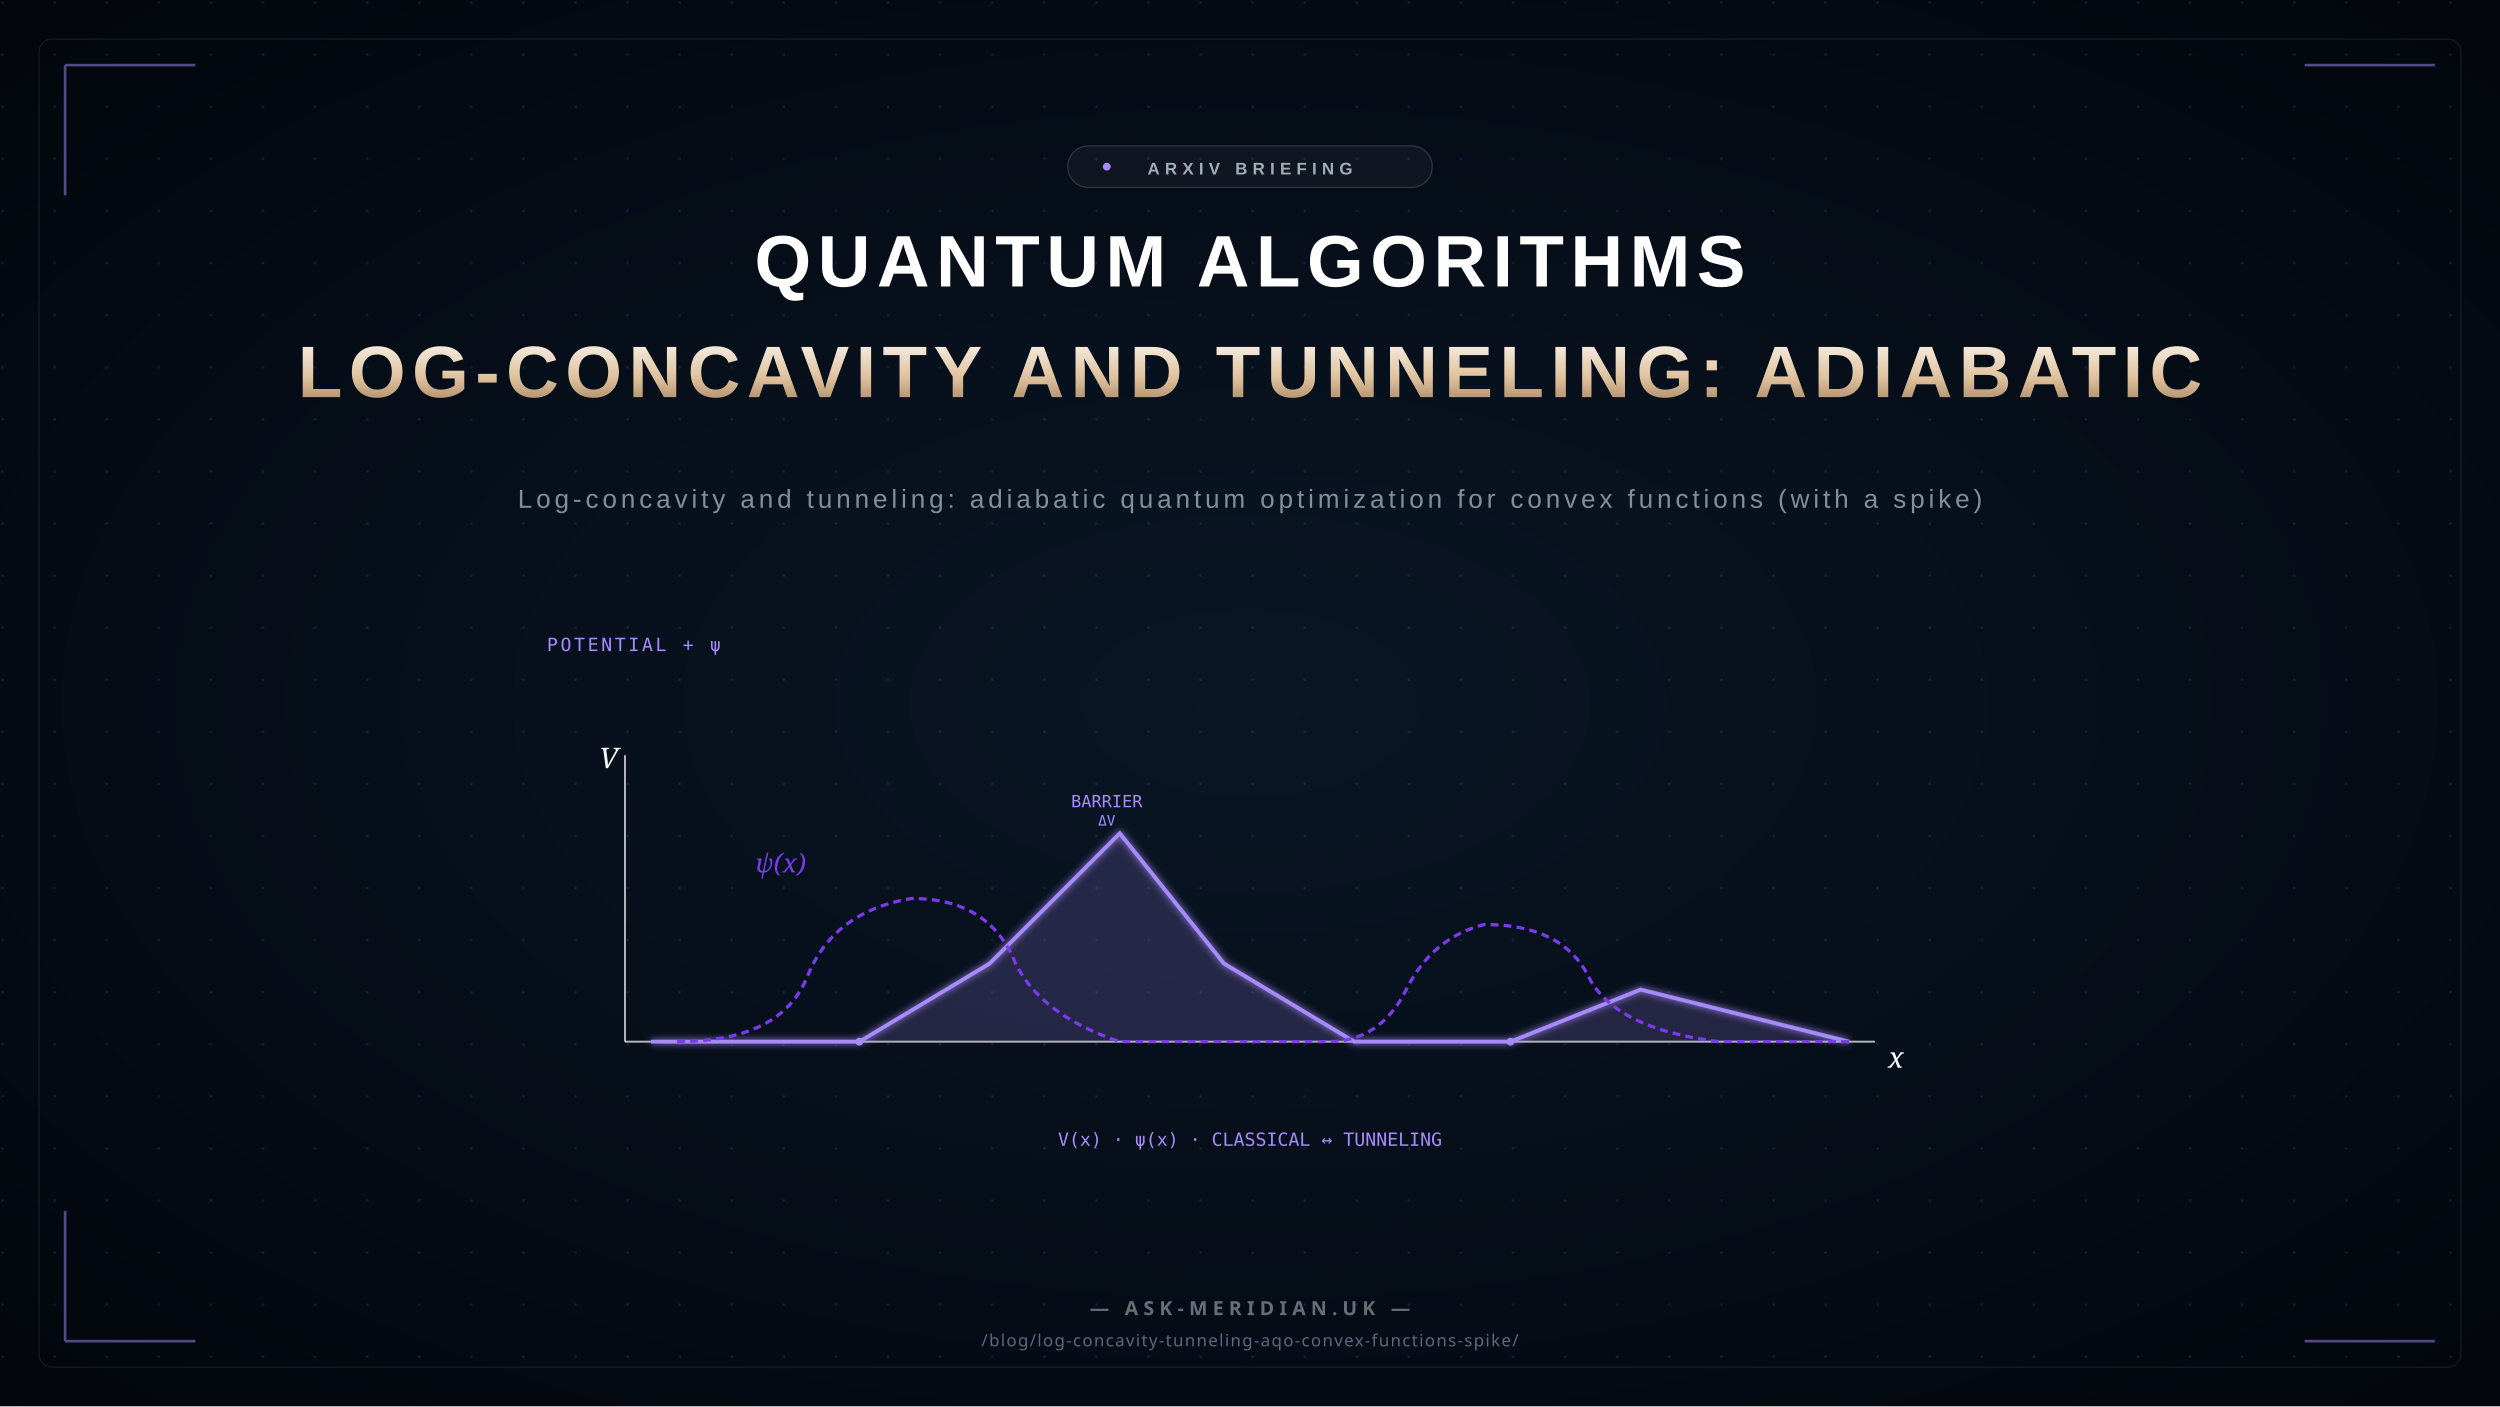
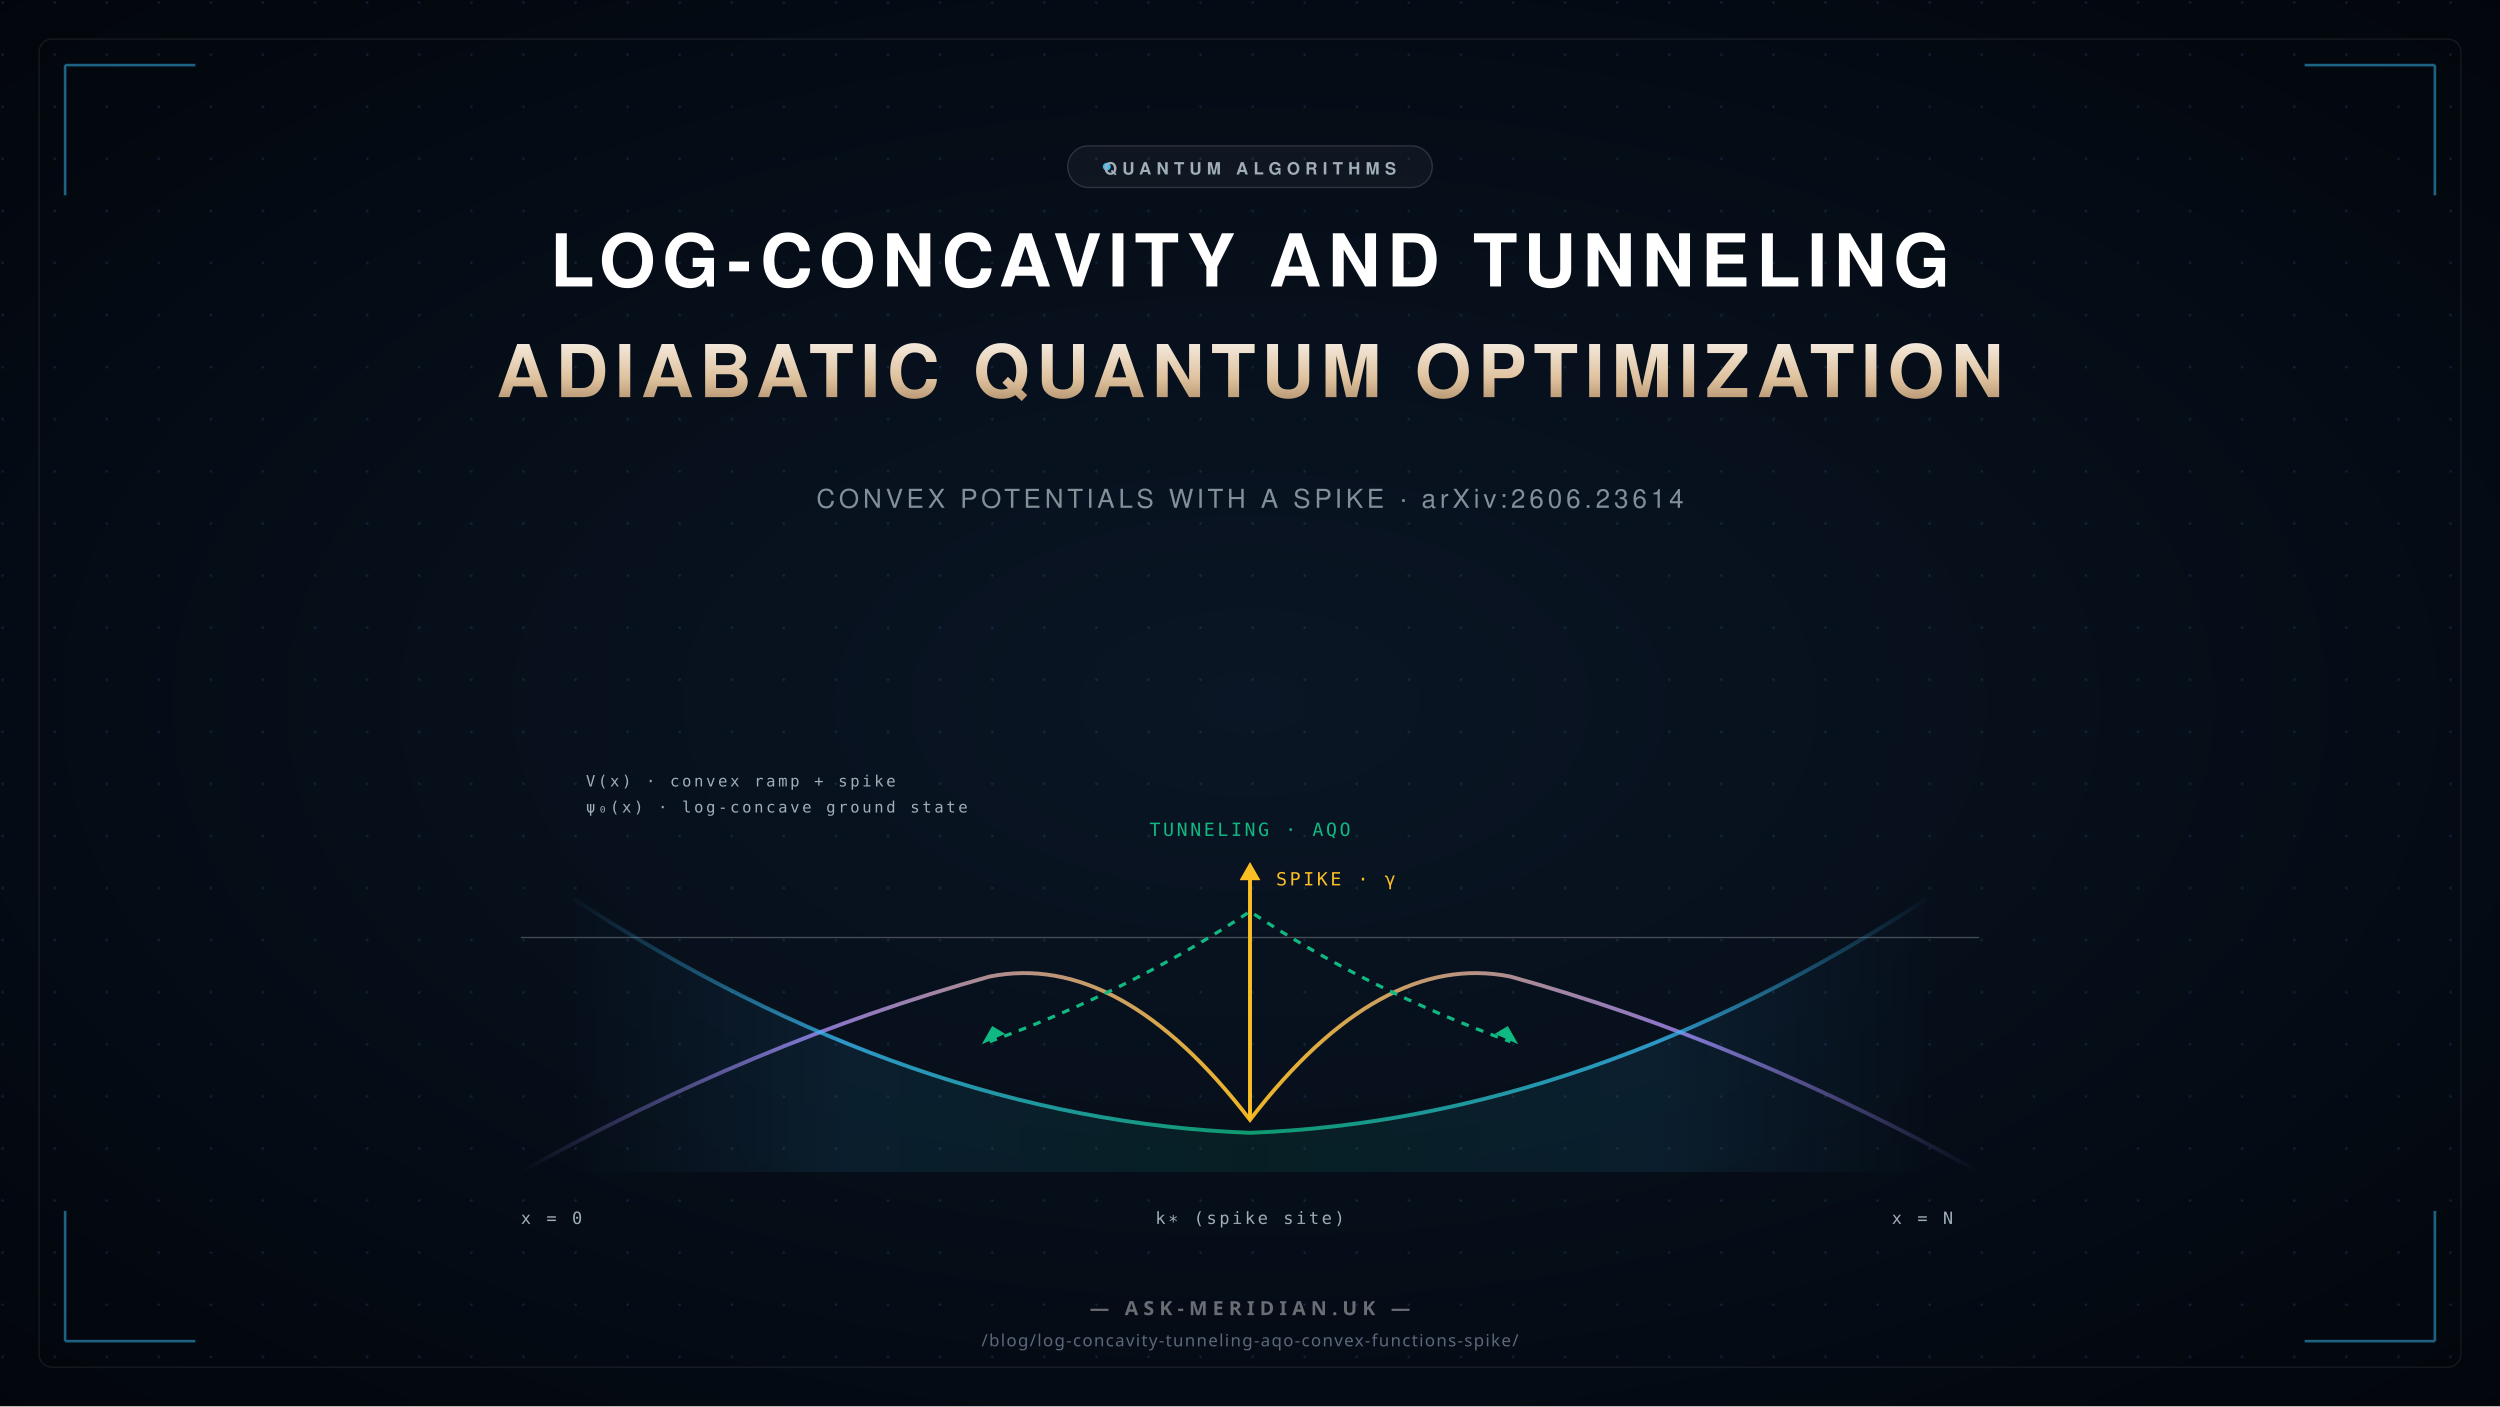
<svg xmlns="http://www.w3.org/2000/svg" viewBox="0 0 1920 1080" width="1920" height="1080">
  <defs>
    <radialGradient id="spaceGradient" cx="50%" cy="50%" r="75%">
      <stop offset="0%" stop-color="#0a1625" />
      <stop offset="60%" stop-color="#050c16" />
      <stop offset="100%" stop-color="#02050a" />
    </radialGradient>
    <linearGradient id="goldText" x1="0%" y1="0%" x2="0%" y2="100%">
      <stop offset="0%" stop-color="#f3e9dc" />
      <stop offset="60%" stop-color="#dfc29e" />
      <stop offset="100%" stop-color="#b89773" />
    </linearGradient>
-     <linearGradient id="accentGrad" x1="0%" y1="0%" x2="100%" y2="0%">
-       <stop offset="0%" stop-color="#a78bfa" stop-opacity="0" />
-       <stop offset="50%" stop-color="#a78bfa" stop-opacity="0.95" />
-       <stop offset="100%" stop-color="#a78bfa" stop-opacity="0" />
+     <linearGradient id="potential" x1="0%" y1="0%" x2="100%" y2="0%">
+       <stop offset="0%" stop-color="#a78bfa" stop-opacity="0.0" />
+       <stop offset="20%" stop-color="#a78bfa" stop-opacity="0.8" />
+       <stop offset="50%" stop-color="#fbbf24" stop-opacity="0.95" />
+       <stop offset="80%" stop-color="#a78bfa" stop-opacity="0.8" />
+       <stop offset="100%" stop-color="#a78bfa" stop-opacity="0.0" />
    </linearGradient>
-     <linearGradient id="spectrumGrad" x1="0%" y1="0%" x2="100%" y2="0%">
-       <stop offset="0%" stop-color="#ef4444" />
-       <stop offset="20%" stop-color="#f59e0b" />
-       <stop offset="40%" stop-color="#10b981" />
-       <stop offset="60%" stop-color="#3b82f6" />
-       <stop offset="80%" stop-color="#8b5cf6" />
-       <stop offset="100%" stop-color="#ec4899" />
+     <linearGradient id="envelope" x1="0%" y1="0%" x2="100%" y2="0%">
+       <stop offset="0%" stop-color="#38bdf8" stop-opacity="0.0" />
+       <stop offset="20%" stop-color="#38bdf8" stop-opacity="0.9" />
+       <stop offset="50%" stop-color="#10b981" stop-opacity="0.95" />
+       <stop offset="80%" stop-color="#38bdf8" stop-opacity="0.9" />
+       <stop offset="100%" stop-color="#38bdf8" stop-opacity="0.0" />
    </linearGradient>
    <pattern id="dotPattern" width="40" height="40" patternUnits="userSpaceOnUse">
      <circle cx="2" cy="2" r="1" fill="#58a6ff" fill-opacity="0.15" />
    </pattern>
-     <filter id="glow">
-       <feGaussianBlur stdDeviation="3" result="b" />
-       <feMerge>
-         <feMergeNode in="b" />
-         <feMergeNode in="SourceGraphic" />
-       </feMerge>
-     </filter>
  </defs>
  <rect width="1920" height="1080" fill="url(#spaceGradient)" />
  <rect width="1920" height="1080" fill="url(#dotPattern)" />
  <rect x="30" y="30" width="1860" height="1020" rx="10" fill="none" stroke="#ffffff" stroke-width="1" opacity="0.08" />
-   <g transform="translate(960, 220)" text-anchor="middle" font-family="Arial, sans-serif">
+   <g transform="translate(960, 220)" text-anchor="middle" font-family="'Helvetica Neue', Helvetica, Arial, sans-serif">
    <g transform="translate(0, -90)">
      <rect x="-140" y="-18" width="280" height="32" rx="16" fill="#ffffff" fill-opacity="0.04" stroke="#ffffff" stroke-opacity="0.15" stroke-width="1" />
-       <circle cx="-110" cy="-2" r="3" fill="#a78bfa" />
-       <text y="4" font-size="13" font-weight="bold" fill="#a0afb7" letter-spacing="4">ARXIV BRIEFING</text>
+       <circle cx="-110" cy="-2" r="3" fill="#38bdf8" />
+       <text y="4" font-size="13" font-weight="bold" fill="#a0afb7" letter-spacing="4">QUANTUM ALGORITHMS</text>
    </g>
-     <text font-size="56" font-weight="800" fill="#ffffff" letter-spacing="5">QUANTUM ALGORITHMS</text>
-     <text y="85" font-size="56" font-weight="800" fill="url(#goldText)" letter-spacing="5">LOG-CONCAVITY AND TUNNELING: ADIABATIC</text>
-     <text y="170" font-size="20" font-weight="500" fill="#a0afb7" letter-spacing="3" opacity="0.8">Log-concavity and tunneling: adiabatic quantum optimization for convex functions (with a spike)</text>
+     <text font-size="56" font-weight="800" fill="#ffffff" letter-spacing="5">LOG-CONCAVITY AND TUNNELING</text>
+     <text y="85" font-size="56" font-weight="800" fill="url(#goldText)" letter-spacing="5">ADIABATIC QUANTUM OPTIMIZATION</text>
+     <text y="170" font-size="20" font-weight="500" fill="#a0afb7" letter-spacing="3" opacity="0.8">CONVEX POTENTIALS WITH A SPIKE · arXiv:2606.23614</text>
  </g>
  <g transform="translate(960, 720)">
-     <text x="-540" y="-220" font-family="monospace" font-size="14" fill="#a78bfa" letter-spacing="2">POTENTIAL + ψ</text>
-     <line x1="-480" y1="80" x2="480" y2="80" stroke="#ffffff" stroke-opacity="0.7" stroke-width="1.5" />
-     <line x1="-480" y1="80" x2="-480" y2="-140" stroke="#ffffff" stroke-opacity="0.7" stroke-width="1.5" />
-     <text x="-500" y="-130" font-family="serif" font-style="italic" font-size="22" fill="#ffffff">V</text>
-     <text x="490" y="100" font-family="serif" font-style="italic" font-size="22" fill="#ffffff">x</text>
-     <path d="M -460,80 L -300,80 L -200,20 L -100,-80 L -20,20 L 80,80 L 200,80 L 300,40 L 460,80 L 460,80 L -460,80 Z" fill="#a78bfa" fill-opacity="0.18" />
-     <path d="M -460,80 L -300,80 L -200,20 L -100,-80 L -20,20 L 80,80 L 200,80 L 300,40 L 460,80" stroke="#a78bfa" stroke-width="3" fill="none" filter="url(#glow)" />
-     <path d="M -440,80 Q -360,80 -340,30 Q -320,-20 -260,-30 Q -200,-30 -180,20 Q -160,60 -100,80 L 60,80 Q 100,80 120,40 Q 140,0 180,-10 Q 240,-10 260,30 Q 280,70 360,80 L 460,80" stroke="#7c3aed" stroke-width="2.5" fill="none" stroke-dasharray="6,4" />
-     <text x="-380" y="-50" font-family="serif" font-style="italic" font-size="20" fill="#7c3aed">ψ(x)</text>
-     <text x="-110" y="-100" font-family="monospace" font-size="13" fill="#a78bfa" text-anchor="middle">BARRIER</text>
-     <text x="-110" y="-86" font-family="monospace" font-size="11" fill="#a78bfa" text-anchor="middle">ΔV</text>
-     <circle cx="-300" cy="80" r="3" fill="#a78bfa" />
-     <circle cx="200" cy="80" r="3" fill="#a78bfa" />
-     <text x="0" y="160" font-family="monospace" font-size="14" fill="#a78bfa" text-anchor="middle">V(x) · ψ(x) · CLASSICAL ↔ TUNNELING</text>
+     <line x1="-560" y1="0" x2="560" y2="0" stroke="#ffffff" stroke-width="1" opacity="0.25" />
+     <path d="M -560,180 Q -380,80 -200,30 Q -100,10 0,140 Q 100,10 200,30 Q 380,80 560,180" stroke="url(#potential)" stroke-width="3" fill="none" />
+     <line x1="0" y1="140" x2="0" y2="-50" stroke="#fbbf24" stroke-width="3" />
+     <polygon points="0,-58 -8,-44 8,-44" fill="#fbbf24" />
+     <text x="20" y="-40" font-family="monospace" font-size="14" fill="#fbbf24" letter-spacing="2">SPIKE · γ</text>
+     <path d="M -520,-30 Q -260,140 0,150 Q 260,140 520,-30" stroke="url(#envelope)" stroke-width="3" fill="none" opacity="0.85" />
+     <path d="M -520,-30 Q -260,140 0,150 Q 260,140 520,-30 L 520,180 L -520,180 Z" fill="url(#envelope)" opacity="0.10" />
+     <g stroke="#10b981" stroke-width="2.5" fill="none" stroke-dasharray="6 6">
+       <path d="M -200,80 Q -90,40 0,-20 Q 90,40 200,80" />
+     </g>
+     <polygon points="-206,82 -188,74 -198,68" fill="#10b981" />
+     <polygon points="206,82 188,74 198,68" fill="#10b981" />
+     <text x="0" y="-78" text-anchor="middle" font-family="monospace" font-size="14" fill="#10b981" letter-spacing="2">TUNNELING · AQO</text>
+     <text x="-560" y="220" font-family="monospace" font-size="13" fill="#a0afb7" letter-spacing="2">x = 0</text>
+     <text x="540" y="220" text-anchor="end" font-family="monospace" font-size="13" fill="#a0afb7" letter-spacing="2">x = N</text>
+     <text x="0" y="220" text-anchor="middle" font-family="monospace" font-size="13" fill="#a0afb7" letter-spacing="2">k∗ (spike site)</text>
+     <g transform="translate(-560, -120)" font-family="monospace" font-size="12" fill="#a0afb7" letter-spacing="2">
+       <line x1="0" y1="0" x2="40" y2="0" stroke="url(#potential)" stroke-width="3" />
+       <text x="50" y="4">V(x) · convex ramp + spike</text>
+       <line x1="0" y1="20" x2="40" y2="20" stroke="url(#envelope)" stroke-width="3" />
+       <text x="50" y="24">ψ₀(x) · log-concave ground state</text>
+     </g>
  </g>
-   <g stroke="#a78bfa" stroke-width="2" fill="none" opacity="0.5">
+   <g stroke="#38bdf8" stroke-width="2" fill="none" opacity="0.5">
    <path d="M 50,50 L 150,50 M 50,50 L 50,150" />
-     <path d="M 1870,50 L 1770,50 M 1870,50 M 1870,150" />
+     <path d="M 1870,50 L 1770,50 M 1870,50 L 1870,150" />
    <path d="M 50,1030 L 150,1030 M 50,1030 L 50,930" />
-     <path d="M 1870,1030 L 1770,1030 M 1870,1030 M 1870,930" />
+     <path d="M 1870,1030 L 1770,1030 M 1870,1030 L 1870,930" />
  </g>
  <g transform="translate(960, 1010)" text-anchor="middle" font-family="sans-serif">
    <text font-size="15" font-weight="bold" fill="#ffffff" fill-opacity="0.4" letter-spacing="4">— ASK-MERIDIAN.UK —</text>
    <text y="24" font-size="13" fill="#718096" fill-opacity="0.8" letter-spacing="1">/blog/log-concavity-tunneling-aqo-convex-functions-spike/</text>
  </g>
</svg>
